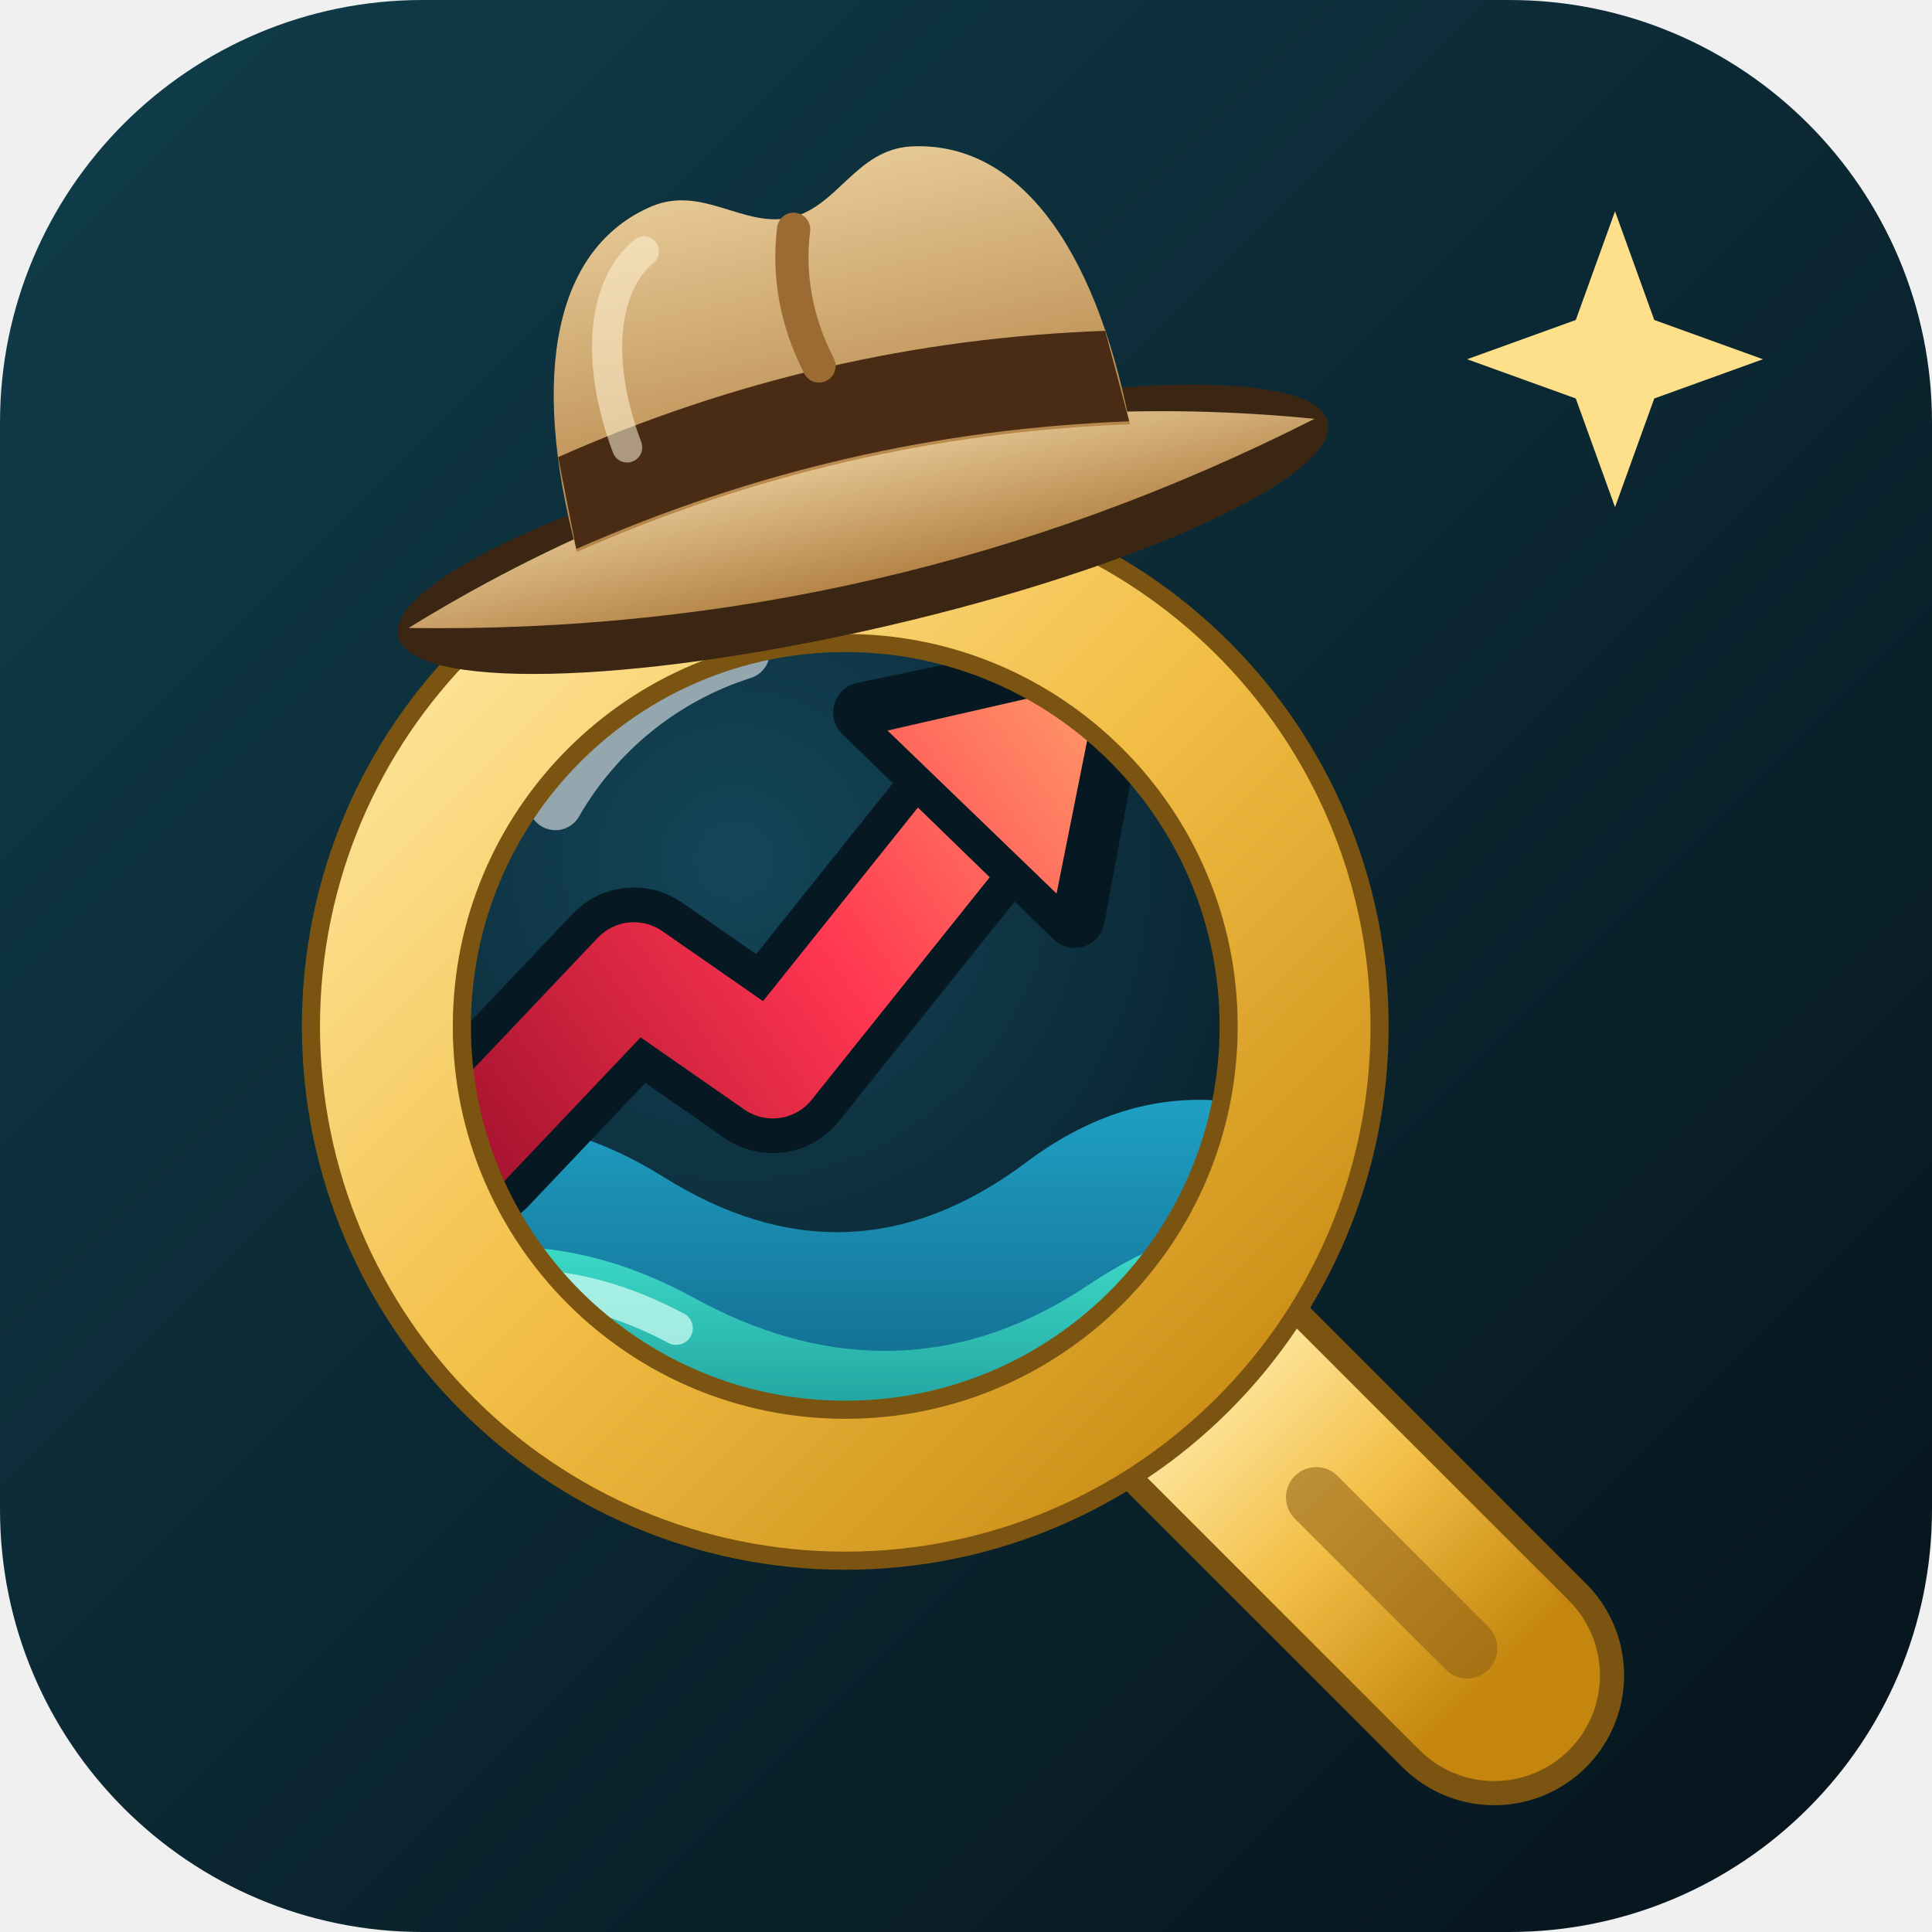
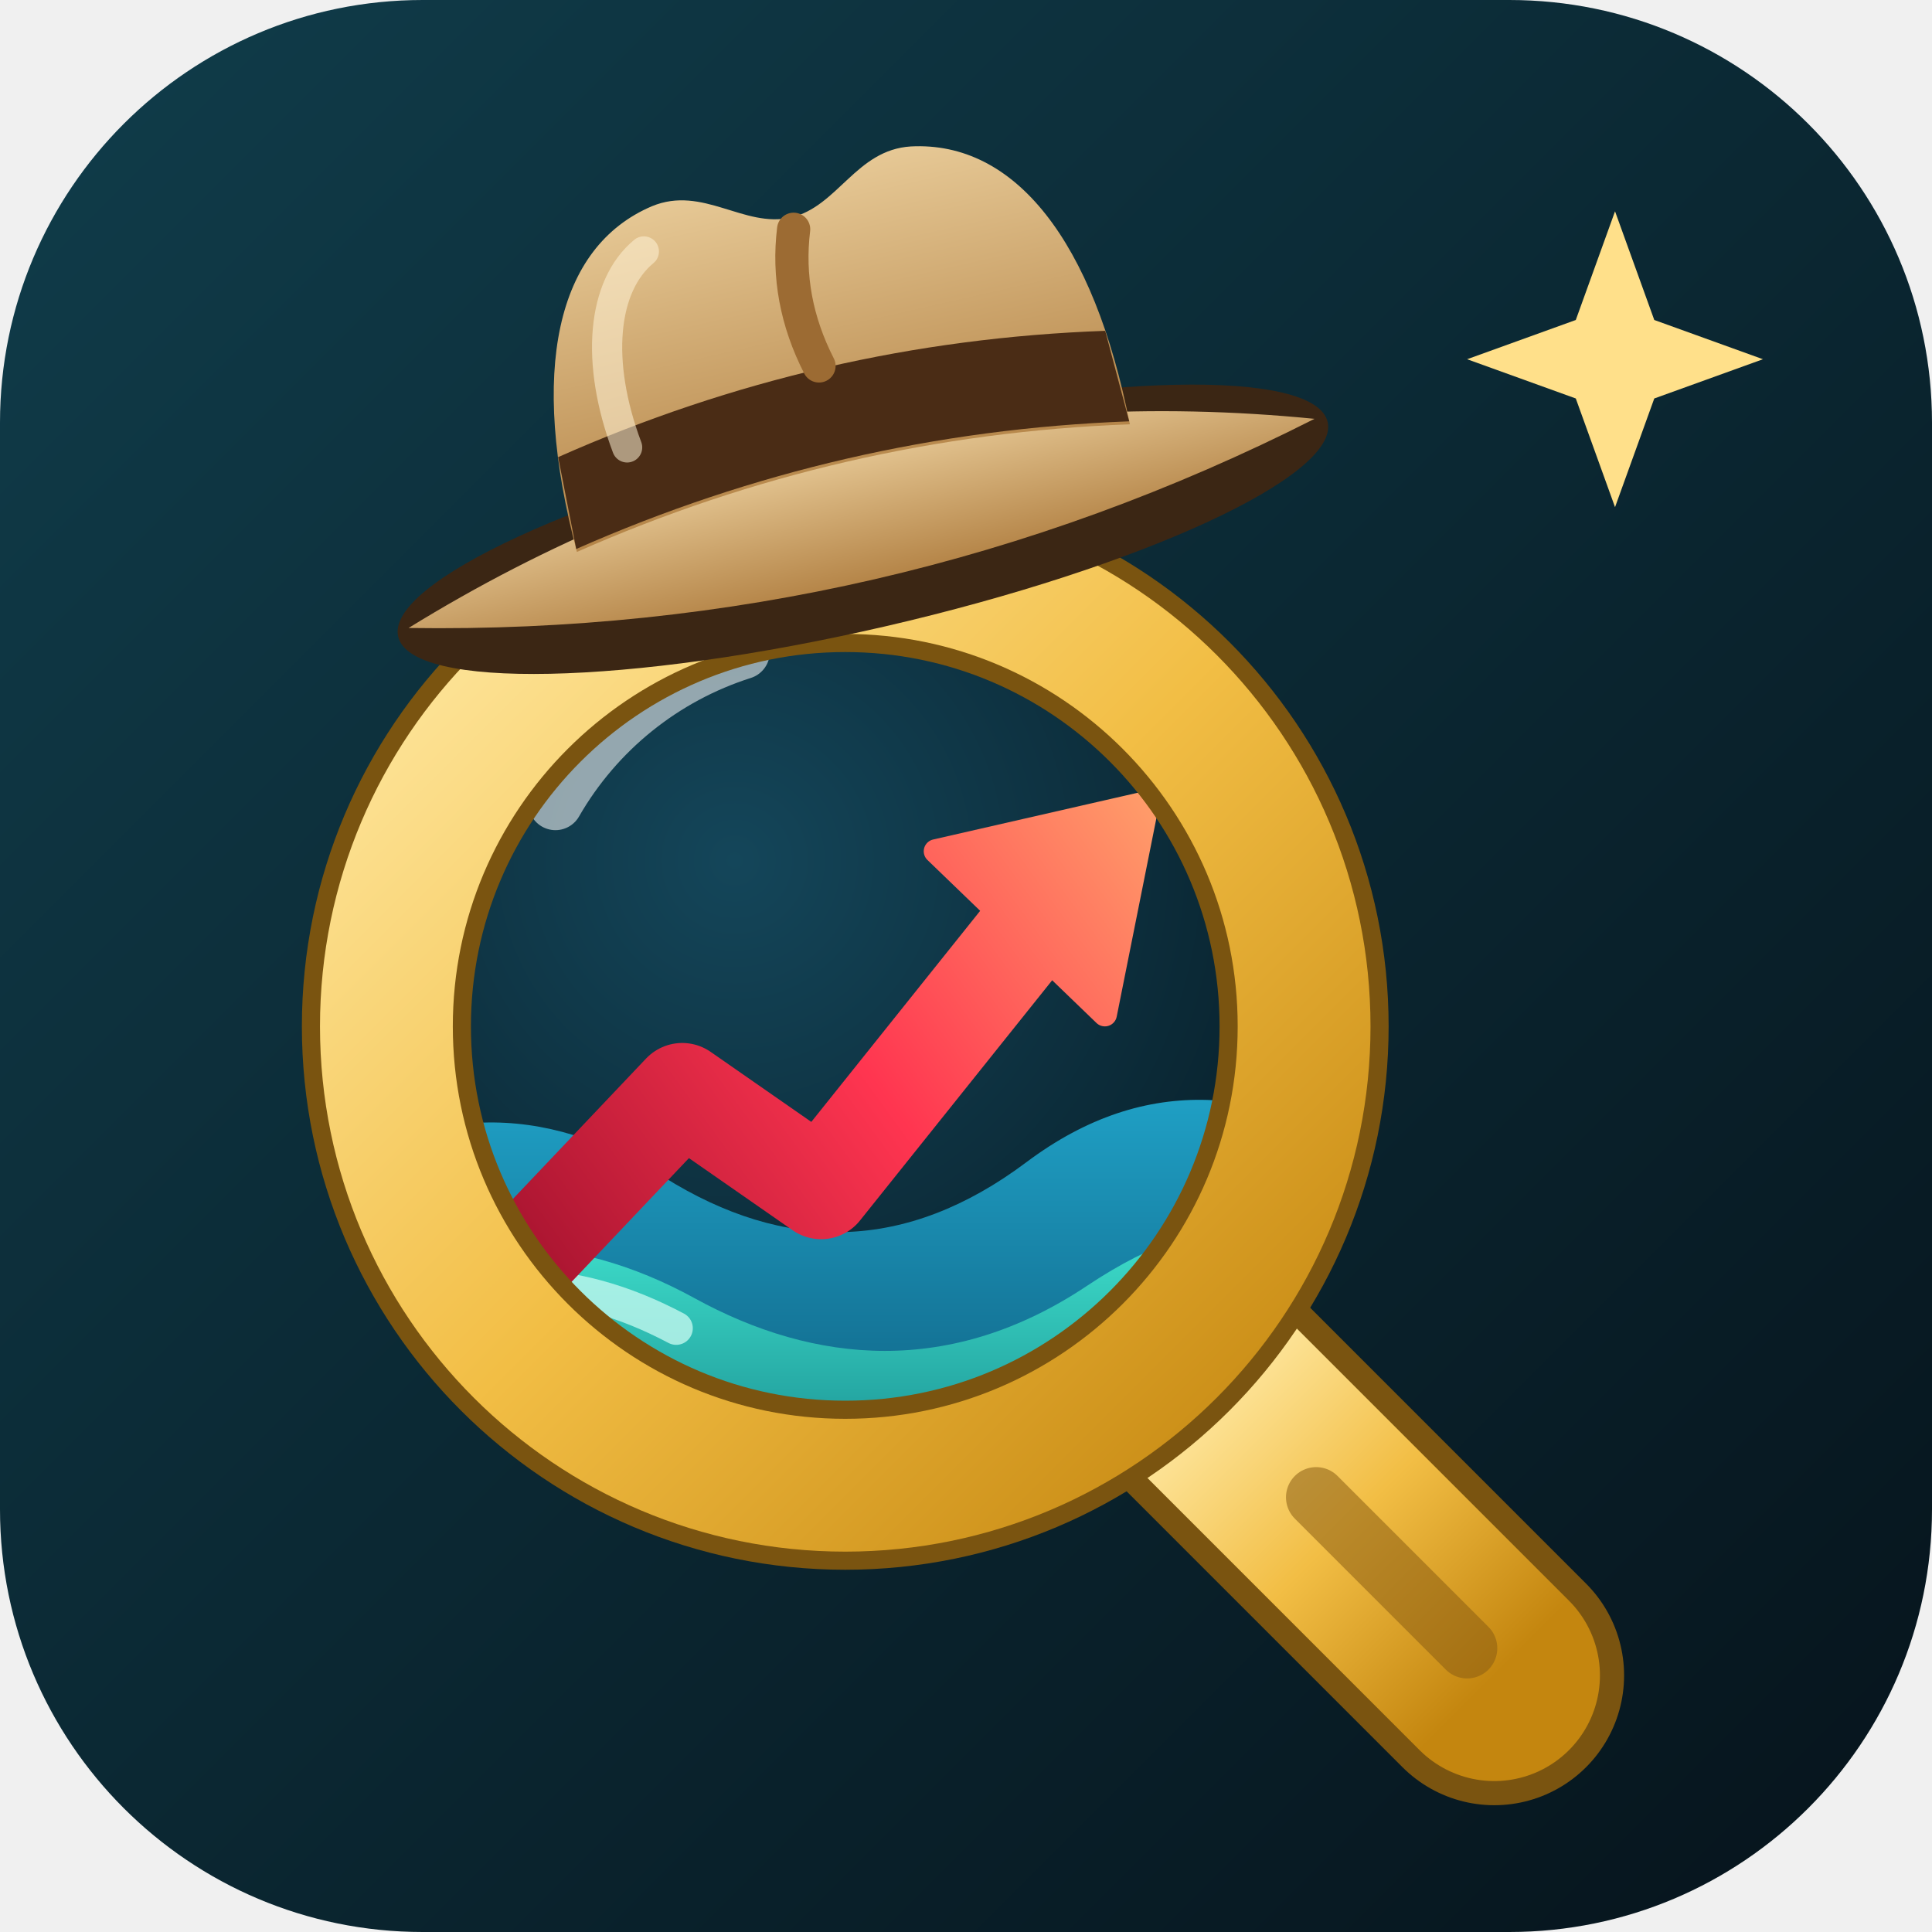
<svg xmlns="http://www.w3.org/2000/svg" viewBox="0 0 64 64">
  <defs>
    <linearGradient id="bg" x1="0" y1="0" x2="1" y2="1">
      <stop offset="0" stop-color="#103d4b" />
      <stop offset="1" stop-color="#06131b" />
    </linearGradient>
    <radialGradient id="glass" cx=".38" cy=".32" r=".8">
      <stop offset="0" stop-color="#14465a" />
      <stop offset="1" stop-color="#061922" />
    </radialGradient>
    <linearGradient id="sea" x1="0" y1="0" x2="0" y2="1">
      <stop offset="0" stop-color="#3fe0cc" />
      <stop offset="1" stop-color="#0b6e7a" />
    </linearGradient>
    <linearGradient id="sea2" x1="0" y1="0" x2="0" y2="1">
      <stop offset="0" stop-color="#1f9fc4" />
      <stop offset="1" stop-color="#0a4d6e" />
    </linearGradient>
    <linearGradient id="gold" x1="0" y1="0" x2="1" y2="1">
      <stop offset="0" stop-color="#ffeaa6" />
      <stop offset=".5" stop-color="#f2be45" />
      <stop offset="1" stop-color="#c4860f" />
    </linearGradient>
    <linearGradient id="red" gradientUnits="userSpaceOnUse" x1="15" y1="38" x2="37" y2="22">
      <stop offset="0" stop-color="#a3122e" />
      <stop offset=".5" stop-color="#ff3550" />
      <stop offset="1" stop-color="#ffa26b" />
    </linearGradient>
    <linearGradient id="felt" x1="0" y1="0" x2="0" y2="1">
      <stop offset="0" stop-color="#e6c895" />
      <stop offset="1" stop-color="#b58548" />
    </linearGradient>
    <clipPath id="lens">
      <circle cx="28" cy="34" r="15.2" />
    </clipPath>
  </defs>
  <rect width="64" height="64" rx="14" fill="url(#bg)" />
  <path d="M39.6 45.6 L49.5 55.5" stroke="#7a5410" stroke-width="8.6" stroke-linecap="round" />
  <path d="M39.6 45.6 L49.5 55.5" stroke="url(#gold)" stroke-width="7" stroke-linecap="round" />
  <path d="M43.6 49.6 L48.6 54.6" stroke="#8a5d12" stroke-width="2" stroke-linecap="round" opacity=".55" />
  <circle cx="28" cy="34" r="15.2" fill="url(#glass)" />
  <g clip-path="url(#lens)">
    <path d="M10 39.5 C14 36.5 18 36.5 22 39 S30 41.5 34 38.5 S42 36 46 38.5 V52 H10 Z" fill="url(#sea2)" />
    <path d="M10 43.5 C14.5 40.5 19 40.8 23 43 S31.5 45.6 36 42.6 S43 40.6 46 42.4 V52 H10 Z" fill="url(#sea)" />
    <path d="M12 44.2 C15.5 42 19 42.2 22.4 44" fill="none" stroke="#c9fbf2" stroke-width="1.1" stroke-linecap="round" opacity=".75" />
-     <polyline points="15.5,38 21,32.2 25.6,35.4 33.6,25.4" fill="none" stroke="#061922" stroke-width="5.6" stroke-linecap="round" stroke-linejoin="round" />
-     <polyline points="15.5,38 21,32.2 25.6,35.4 33.6,25.4" fill="none" stroke="url(#red)" stroke-width="3.3" stroke-linecap="round" stroke-linejoin="round" />
-     <path d="M28.6 23.6 L37.2 21.8 L35.6 30.4 Z" fill="#061922" stroke="#061922" stroke-width="2" stroke-linejoin="round" />
-     <path d="M29.4 24.2 L36.4 22.6 L35 29.6 Z" fill="url(#red)" />
+     <g transform="translate(1.6 4)">
+       <polyline points="15.5,38 21,32.2 25.6,35.4 33.6,25.4" fill="none" stroke="url(#red)" stroke-width="3.3" stroke-linecap="round" stroke-linejoin="round" />
+       <path d="M29.4 24.2 L36.4 22.6 L35 29.6 Z" fill="url(#red)" stroke="url(#red)" stroke-width=".8" stroke-linejoin="round" />
+     </g>
    <path d="M18.4 26.6 A11 11 0 0 1 24.6 21.6" fill="none" stroke="#fff" stroke-width="1.8" stroke-linecap="round" opacity=".55" />
  </g>
  <circle cx="28" cy="34" r="15.2" fill="none" stroke="#7a5410" stroke-width="5.6" />
  <circle cx="28" cy="34" r="15.2" fill="none" stroke="url(#gold)" stroke-width="4.4" />
  <g transform="rotate(-13 28 15)">
    <ellipse cx="28" cy="17.6" rx="15.8" ry="3.3" fill="#3b2614" />
    <path d="M12.6 17.4 Q28 12.2 43.4 17.4 Q28 21.2 12.6 17.4 Z" fill="url(#felt)" />
    <path d="M18.6 16.2 C18.4 10 20.2 6.2 23.6 5.6 C25.4 5.3 26.4 7 28 7 C29.6 7 30.6 5.3 32.4 5.6 C35.8 6.2 37.6 10 37.4 16.2 Q28 14.4 18.6 16.2 Z" fill="url(#felt)" />
    <path d="M18.7 13 Q28 11.2 37.3 13 L37.4 16.1 Q28 14.3 18.6 16.1 Z" fill="#4a2c15" />
    <path d="M28 7.4 Q27.2 9.6 27.8 12" fill="none" stroke="#9c6b33" stroke-width="1.1" stroke-linecap="round" />
    <path d="M21 13.2 C20.6 10.2 21.4 7.8 23 7" fill="none" stroke="#fff3d6" stroke-width="1" stroke-linecap="round" opacity=".55" />
  </g>
  <path d="M53.5 7 L54.8 10.6 L58.4 11.9 L54.8 13.2 L53.5 16.8 L52.2 13.2 L48.6 11.9 L52.2 10.6 Z" fill="#ffe08a" />
</svg>
